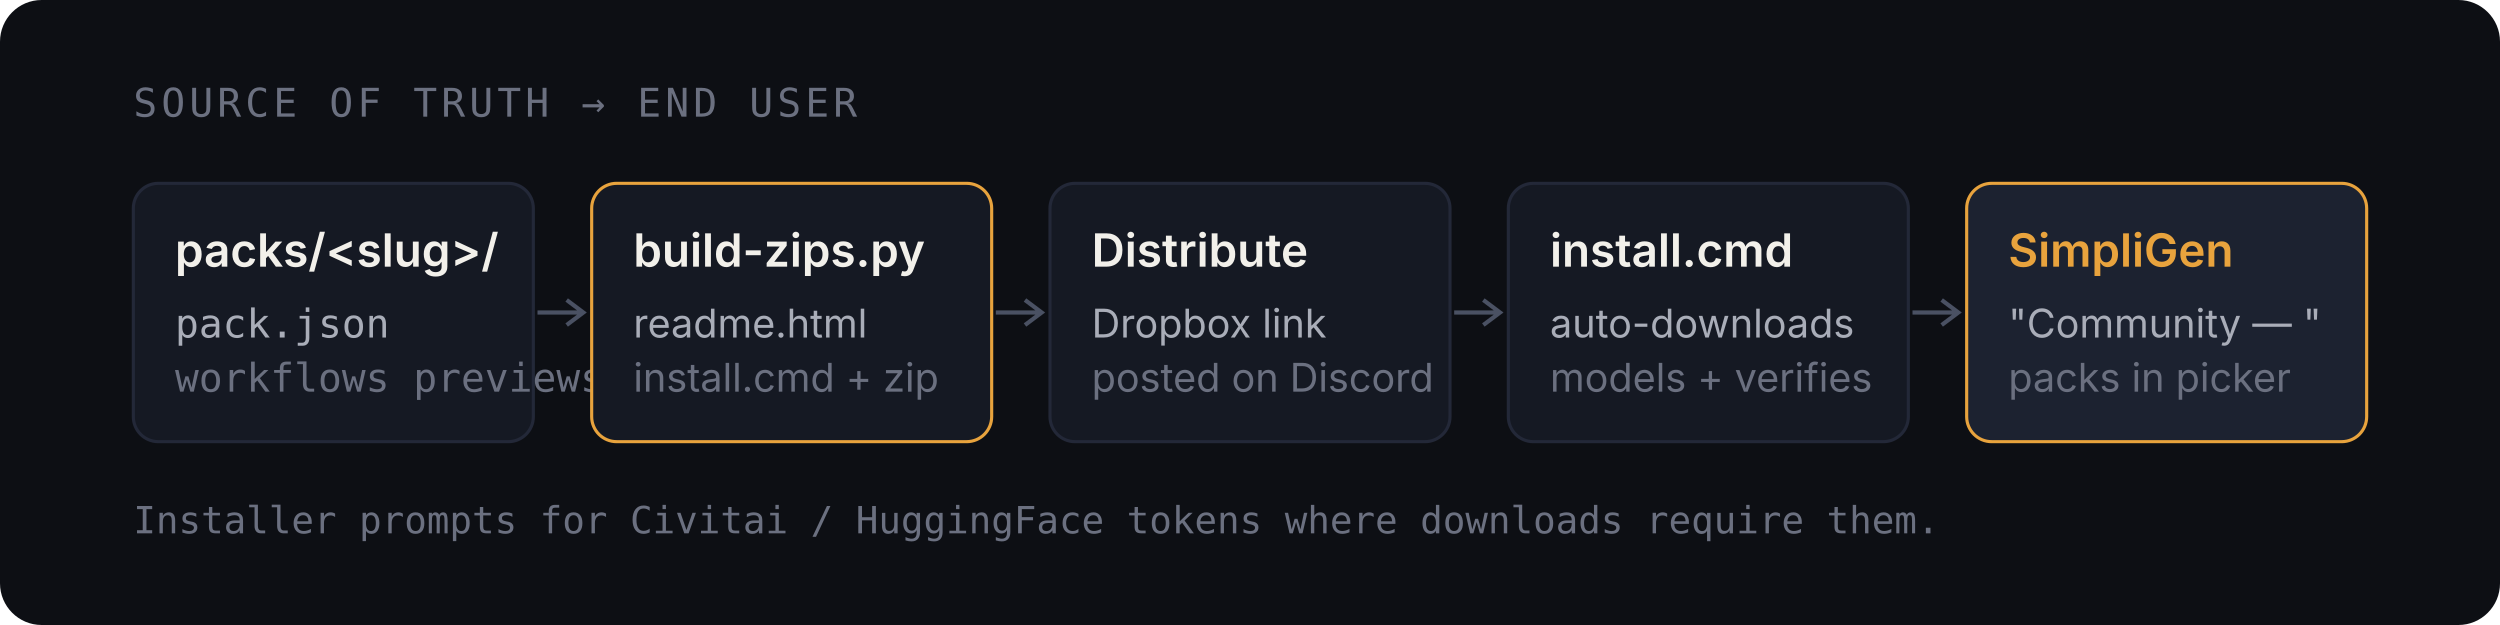
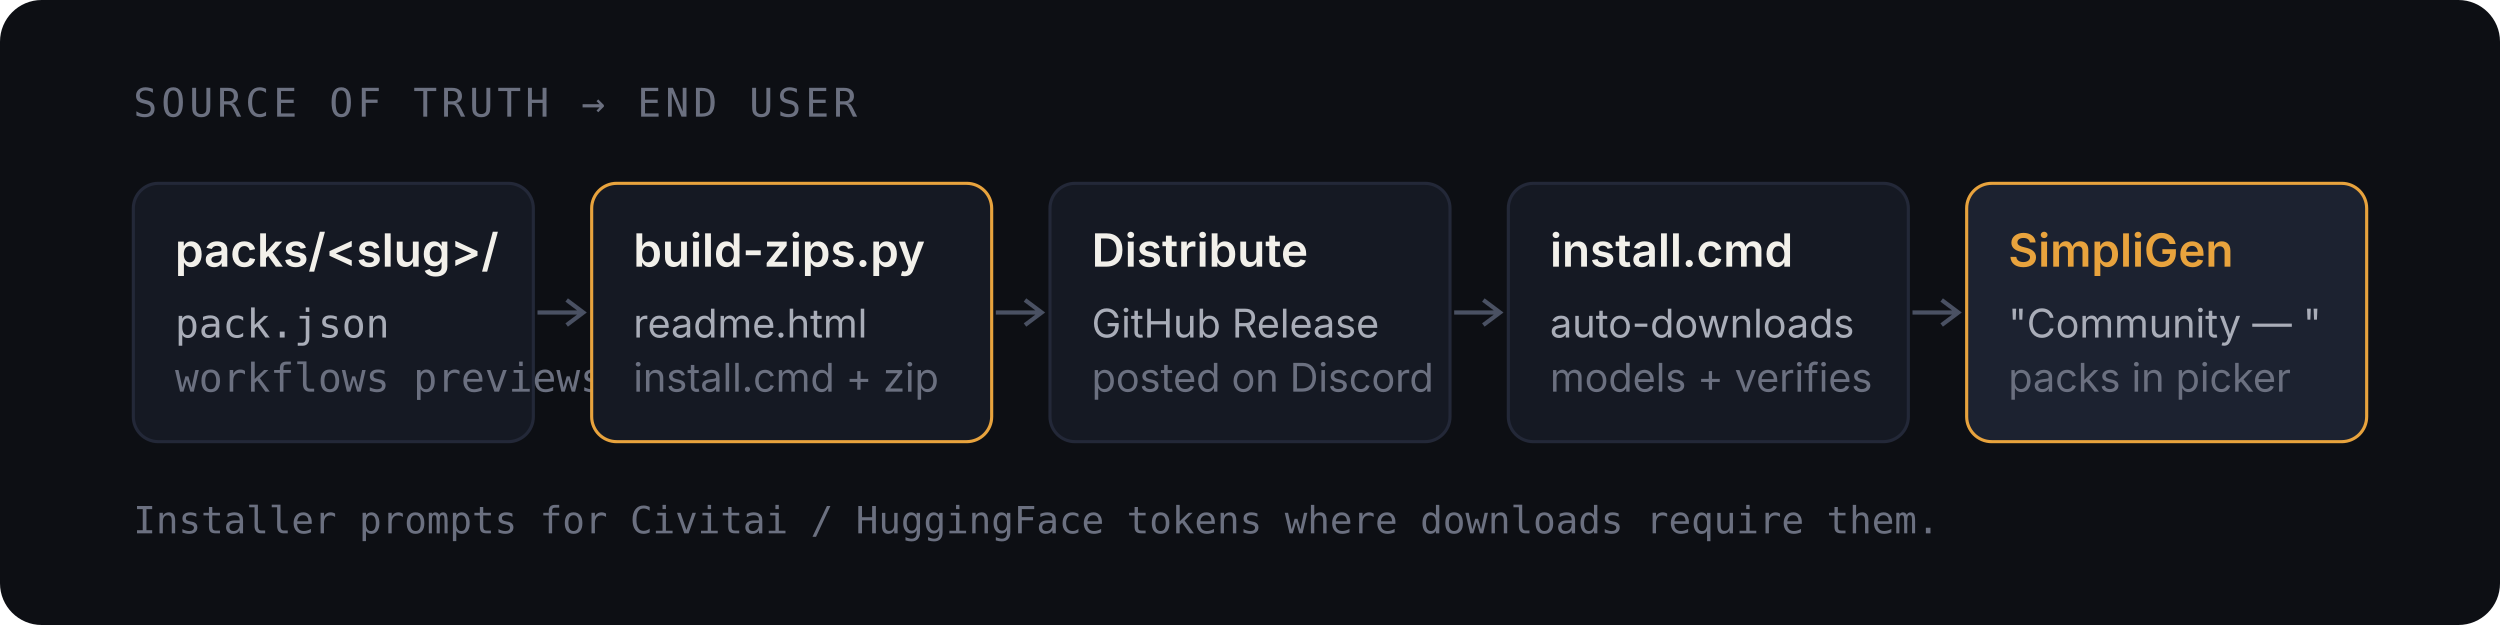
<svg xmlns="http://www.w3.org/2000/svg" width="1200" height="300" viewBox="0 0 1200 300" role="img" aria-labelledby="t d">
  <rect width="1200" height="300" rx="20" fill="#0d0f14" />
  <g font-family="-apple-system,BlinkMacSystemFont,'Segoe UI',sans-serif">
    <g transform="translate(64 88)">
      <rect width="192" height="124" rx="12" fill="#151923" stroke="#232838" stroke-width="1.5" />
      <text x="20" y="40" font-size="22" font-weight="600" fill="#f2f0ea">packs/&lt;slug&gt;/</text>
      <text x="20" y="74" font-size="19" fill="#a9adb8" font-family="ui-monospace,Menlo,monospace">pack.json</text>
      <text x="20" y="100" font-size="19" fill="#6b7080" font-family="ui-monospace,Menlo,monospace">workflows previews</text>
    </g>
    <g transform="translate(284 88)">
      <rect width="192" height="124" rx="12" fill="#151923" stroke="#e8a33d" stroke-width="1.5" />
      <text x="20" y="40" font-size="22" font-weight="600" fill="#f2f0ea">build-zips.py</text>
      <text x="20" y="74" font-size="19" fill="#a9adb8">readme.html</text>
      <text x="20" y="100" font-size="19" fill="#6b7080">install.cmd + zip</text>
    </g>
    <g transform="translate(504 88)">
      <rect width="192" height="124" rx="12" fill="#151923" stroke="#232838" stroke-width="1.5" />
      <text x="20" y="40" font-size="22" font-weight="600" fill="#f2f0ea">Distribute</text>
-       <text x="20" y="74" font-size="19" fill="#a9adb8">Dropbox link</text>
+       <text x="20" y="74" font-size="19" fill="#a9adb8">GitHub Release</text>
      <text x="20" y="100" font-size="19" fill="#6b7080">posted on Discord</text>
    </g>
    <g transform="translate(724 88)">
      <rect width="192" height="124" rx="12" fill="#151923" stroke="#232838" stroke-width="1.5" />
      <text x="20" y="40" font-size="22" font-weight="600" fill="#f2f0ea">install.cmd</text>
      <text x="20" y="74" font-size="19" fill="#a9adb8">auto-downloads</text>
      <text x="20" y="100" font-size="19" fill="#6b7080">models + verifies</text>
    </g>
    <g transform="translate(944 88)">
      <rect width="192" height="124" rx="12" fill="#1c2230" stroke="#e8a33d" stroke-width="1.5" />
      <text x="20" y="40" font-size="22" font-weight="600" fill="#e8a33d">SimpliGen</text>
      <text x="20" y="74" font-size="19" fill="#a9adb8">"Community — "</text>
      <text x="20" y="100" font-size="19" fill="#6b7080">packs in picker</text>
    </g>
  </g>
  <g stroke="#4a5163" stroke-width="2" fill="none">
    <path d="M258 150 h22 m-8 -6 l8 6 l-8 6" />
    <path d="M478 150 h22 m-8 -6 l8 6 l-8 6" />
    <path d="M698 150 h22 m-8 -6 l8 6 l-8 6" />
    <path d="M918 150 h22 m-8 -6 l8 6 l-8 6" />
  </g>
  <text x="64" y="56" font-family="ui-monospace,SFMono-Regular,Menlo,monospace" font-size="19" letter-spacing="2" fill="#6b7080">SOURCE OF TRUTH → END USER</text>
  <text x="64" y="256" font-family="ui-monospace,SFMono-Regular,Menlo,monospace" font-size="18" fill="#6b7080">Installer prompts for Civitai / HuggingFace tokens where downloads require them.</text>
</svg>
